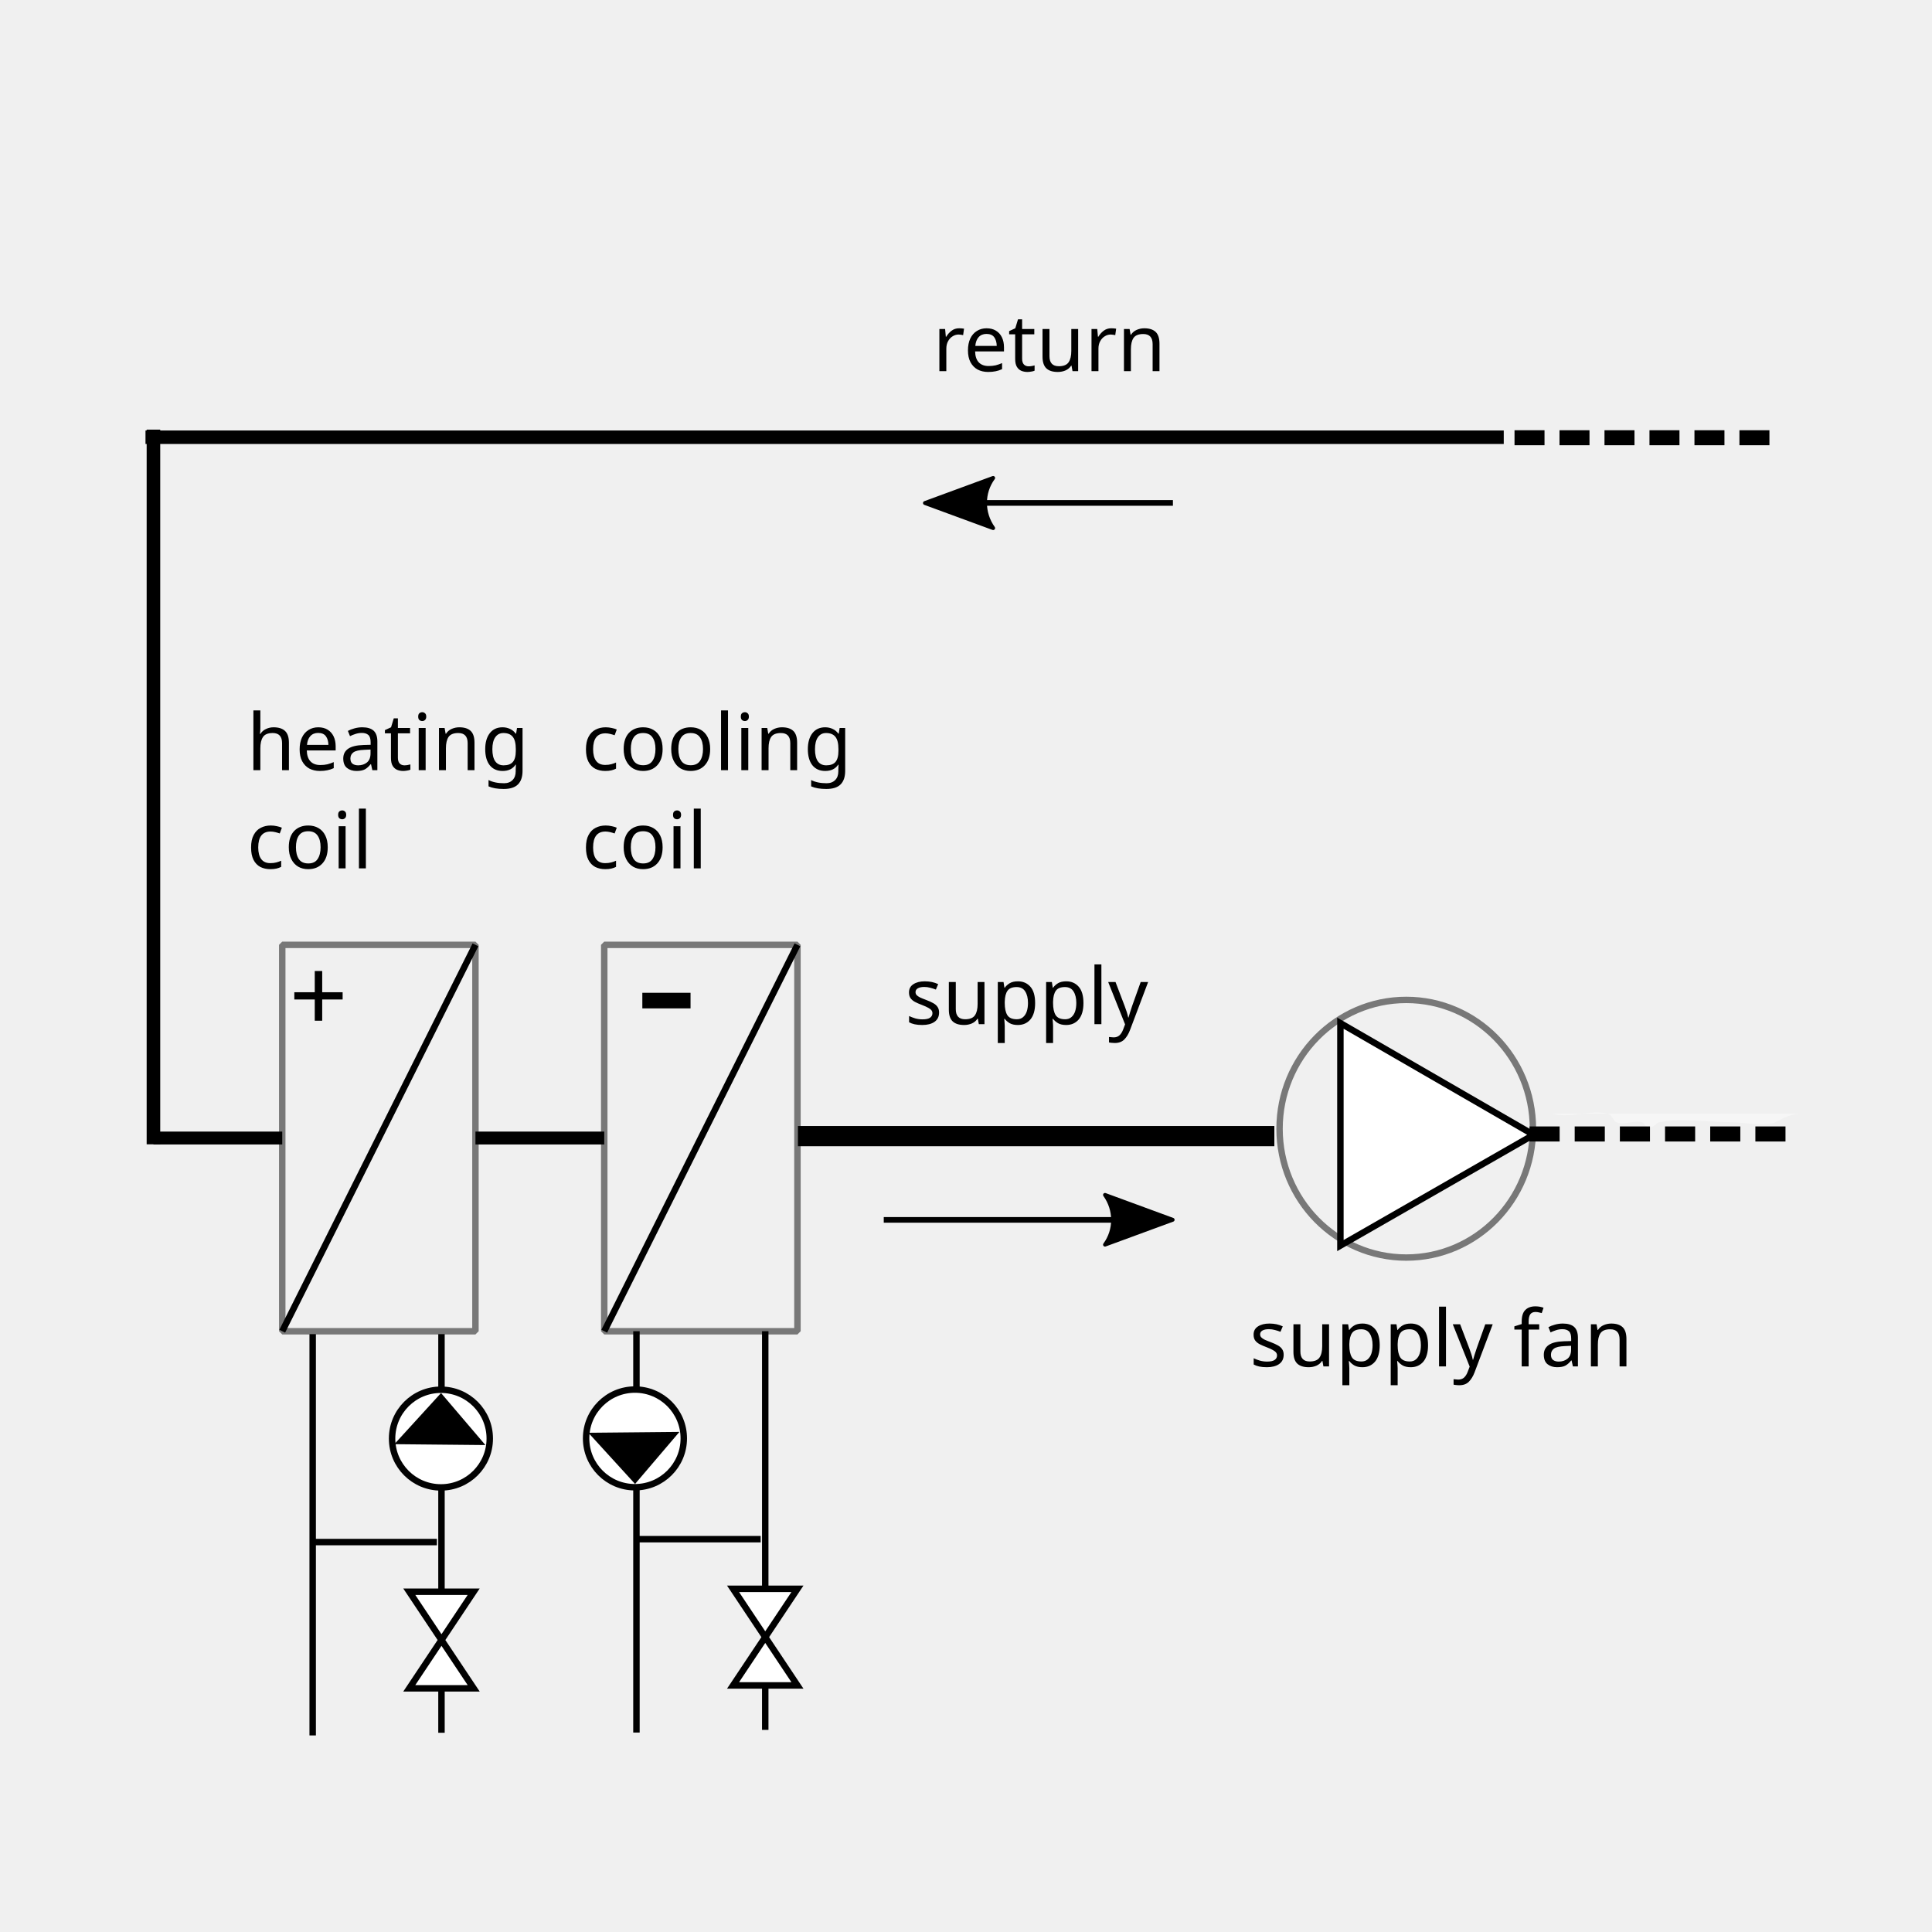
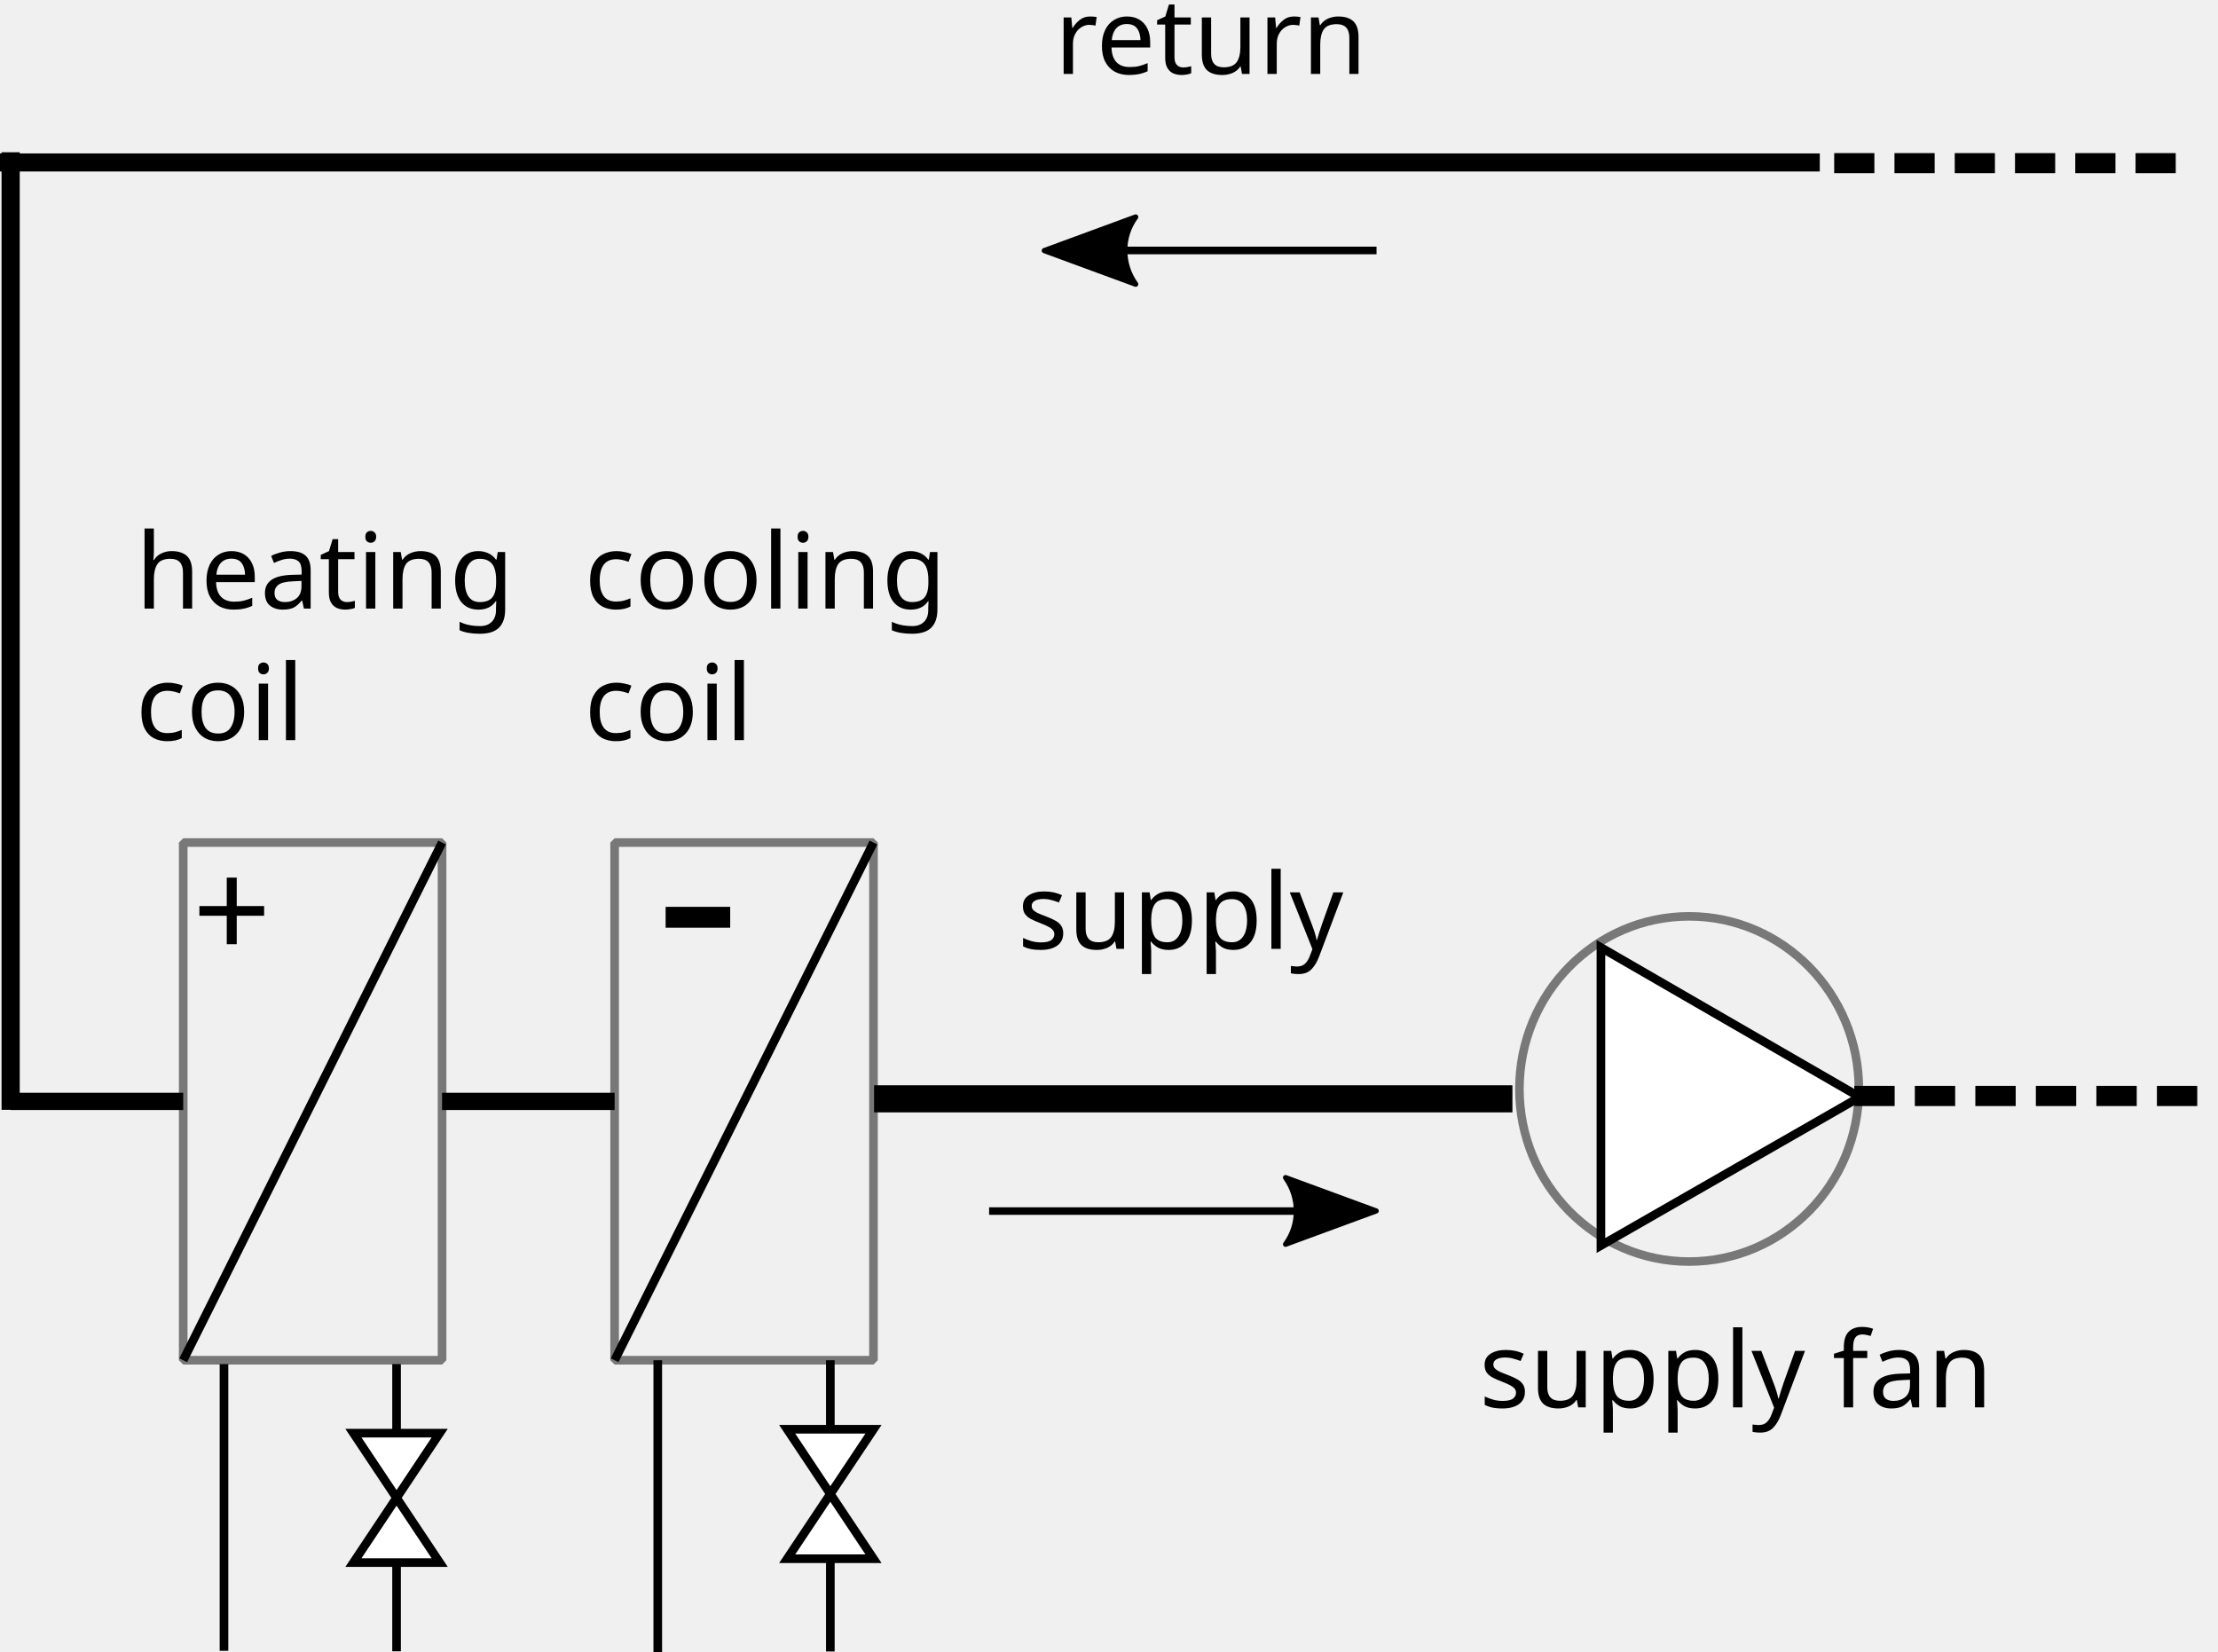
- <svg xmlns="http://www.w3.org/2000/svg" id="svg4190" version="1.1" width="300" height="300" viewBox="0 0 300 300" xml:space="preserve">
+ <svg xmlns="http://www.w3.org/2000/svg" id="svg4190" version="1.1" width="257.061" height="191.458" viewBox="0 0 257.061 191.458" xml:space="preserve">
  <defs id="defs4194">
    <marker orient="auto" refY="0" refX="0" id="marker4908" style="overflow:visible" viewBox="0 0 12.706 9.526" markerWidth="12.706" markerHeight="9.526" preserveAspectRatio="xMidYMid">
      <path id="path4906" style="fill:#000000;fill-opacity:1;fill-rule:evenodd;stroke:#000000;stroke-width:0.625;stroke-linejoin:round;stroke-opacity:1" d="M 8.719,4.034 -2.207,0.016 8.719,-4.002 c -1.745,2.372 -1.735,5.617 -6e-7,8.035 z" transform="matrix(-1.1,0,0,-1.1,-1.1,0)" />
    </marker>
    <marker orient="auto" refY="0" refX="0" id="marker4904" style="overflow:visible">
      <path id="path4902" style="fill:#000000;fill-opacity:1;fill-rule:evenodd;stroke:#000000;stroke-width:0.625;stroke-linejoin:round;stroke-opacity:1" d="M 8.719,4.034 -2.207,0.016 8.719,-4.002 c -1.745,2.372 -1.735,5.617 -6e-7,8.035 z" transform="matrix(-1.1,0,0,-1.1,-1.1,0)" />
    </marker>
    <marker orient="auto" refY="0" refX="0" id="marker4781" style="overflow:visible">
      <path id="path4779" style="fill:#000000;fill-opacity:1;fill-rule:evenodd;stroke:#000000;stroke-width:0.625;stroke-linejoin:round;stroke-opacity:1" d="M 8.719,4.034 -2.207,0.016 8.719,-4.002 c -1.745,2.372 -1.735,5.617 -6e-7,8.035 z" transform="matrix(-1.1,0,0,-1.1,-1.1,0)" />
    </marker>
    <marker orient="auto" refY="0" refX="0" id="marker4730" style="overflow:visible" viewBox="0 0 12.706 9.526" markerWidth="12.706" markerHeight="9.526" preserveAspectRatio="xMidYMid">
      <path id="path4728" style="fill:#000000;fill-opacity:1;fill-rule:evenodd;stroke:#000000;stroke-width:0.625;stroke-linejoin:round;stroke-opacity:1" d="M 8.719,4.034 -2.207,0.016 8.719,-4.002 c -1.745,2.372 -1.735,5.617 -6e-7,8.035 z" transform="matrix(-1.1,0,0,-1.1,-1.1,0)" />
    </marker>
    <marker orient="auto" refY="0" refX="0" id="marker3358" style="overflow:visible" viewBox="0 0 12.706 9.526" markerWidth="12.706" markerHeight="9.526" preserveAspectRatio="xMidYMid">
      <path id="path3356" style="fill:#000000;fill-opacity:1;fill-rule:evenodd;stroke:#000000;stroke-width:0.625;stroke-linejoin:round;stroke-opacity:1" d="M 8.719,4.034 -2.207,0.016 8.719,-4.002 c -1.745,2.372 -1.735,5.617 -6e-7,8.035 z" transform="matrix(-1.1,0,0,-1.1,-1.1,0)" />
    </marker>
    <marker orient="auto" refY="0" refX="0" id="marker3354" style="overflow:visible" viewBox="0 0 12.706 9.526" markerWidth="12.706" markerHeight="9.526" preserveAspectRatio="xMidYMid">
      <path id="path3352" style="fill:#000000;fill-opacity:1;fill-rule:evenodd;stroke:#000000;stroke-width:0.625;stroke-linejoin:round;stroke-opacity:1" d="M 8.719,4.034 -2.207,0.016 8.719,-4.002 c -1.745,2.372 -1.735,5.617 -6e-7,8.035 z" transform="matrix(-1.1,0,0,-1.1,-1.1,0)" />
    </marker>
    <marker orient="auto" refY="0" refX="0" id="marker3350" style="overflow:visible">
      <path id="path3348" d="M 0,0 5,-5 -12.5,0 5,5 Z" style="fill:#000000;fill-opacity:1;fill-rule:evenodd;stroke:#000000;stroke-width:1pt;stroke-opacity:1" transform="matrix(-0.8,0,0,-0.8,-10,0)" />
    </marker>
    <marker orient="auto" refY="0" refX="0" id="marker3253" style="overflow:visible">
      <path id="path3251" style="fill:#000000;fill-opacity:1;fill-rule:evenodd;stroke:#000000;stroke-width:0.625;stroke-linejoin:round;stroke-opacity:1" d="M 8.719,4.034 -2.207,0.016 8.719,-4.002 c -1.745,2.372 -1.735,5.617 -6e-7,8.035 z" transform="matrix(-1.1,0,0,-1.1,-1.1,0)" />
    </marker>
    <marker orient="auto" refY="0" refX="0" id="marker3249" style="overflow:visible">
      <path id="path3247" style="fill:#000000;fill-opacity:1;fill-rule:evenodd;stroke:#000000;stroke-width:0.625;stroke-linejoin:round;stroke-opacity:1" d="M 8.719,4.034 -2.207,0.016 8.719,-4.002 c -1.745,2.372 -1.735,5.617 -6e-7,8.035 z" transform="matrix(1.1,0,0,1.1,1.1,0)" />
    </marker>
    <marker orient="auto" refY="0" refX="0" id="marker3245" style="overflow:visible">
      <path id="path3243" style="fill:#000000;fill-opacity:1;fill-rule:evenodd;stroke:#000000;stroke-width:0.625;stroke-linejoin:round;stroke-opacity:1" d="M 8.719,4.034 -2.207,0.016 8.719,-4.002 c -1.745,2.372 -1.735,5.617 -6e-7,8.035 z" transform="matrix(-1.1,0,0,-1.1,-1.1,0)" />
    </marker>
    <marker orient="auto" refY="0" refX="0" id="Arrow2Lstart" style="overflow:visible">
      <path id="path2983" style="fill:#000000;fill-opacity:1;fill-rule:evenodd;stroke:#000000;stroke-width:0.625;stroke-linejoin:round;stroke-opacity:1" d="M 8.719,4.034 -2.207,0.016 8.719,-4.002 c -1.745,2.372 -1.735,5.617 -6e-7,8.035 z" transform="matrix(1.1,0,0,1.1,1.1,0)" />
    </marker>
    <marker orient="auto" refY="0" refX="0" id="Arrow1Lstart" style="overflow:visible">
      <path id="path2965" d="M 0,0 5,-5 -12.5,0 5,5 Z" style="fill:#000000;fill-opacity:1;fill-rule:evenodd;stroke:#000000;stroke-width:1pt;stroke-opacity:1" transform="matrix(0.8,0,0,0.8,10,0)" />
    </marker>
    <marker orient="auto" refY="0" refX="0" id="marker3237" style="overflow:visible">
      <path id="path3235" d="M 0,0 5,-5 -12.5,0 5,5 Z" style="fill:#000000;fill-opacity:1;fill-rule:evenodd;stroke:#000000;stroke-width:1pt;stroke-opacity:1" transform="matrix(-0.8,0,0,-0.8,-10,0)" />
    </marker>
    <marker orient="auto" refY="0" refX="0" id="Arrow2Lend" style="overflow:visible">
      <path id="path2986" style="fill:#000000;fill-opacity:1;fill-rule:evenodd;stroke:#000000;stroke-width:0.625;stroke-linejoin:round;stroke-opacity:1" d="M 8.719,4.034 -2.207,0.016 8.719,-4.002 c -1.745,2.372 -1.735,5.617 -6e-7,8.035 z" transform="matrix(-1.1,0,0,-1.1,-1.1,0)" />
    </marker>
    <marker orient="auto" refY="0" refX="0" id="Arrow1Lend" style="overflow:visible">
      <path id="path2968" d="M 0,0 5,-5 -12.5,0 5,5 Z" style="fill:#000000;fill-opacity:1;fill-rule:evenodd;stroke:#000000;stroke-width:1pt;stroke-opacity:1" transform="matrix(-0.8,0,0,-0.8,-10,0)" />
    </marker>
    <linearGradient id="linearGradient2937">
      <stop style="stop-color:#5f5f5f;stop-opacity:1;" offset="0" id="stop2935" />
    </linearGradient>
    <linearGradient id="linearGradient2905">
      <stop style="stop-color:#000000;stop-opacity:1;" offset="0" id="stop2903" />
    </linearGradient>
    <linearGradient id="linearGradient2869">
      <stop style="stop-color:#5f5f5f;stop-opacity:1;" offset="0" id="stop2867" />
    </linearGradient>
    <linearGradient id="linearGradient1376">
      <stop style="stop-color:#000000;stop-opacity:1;" offset="0" id="stop1374" />
    </linearGradient>
    <marker orient="auto" refY="0" refX="0" id="Arrow2Lstart-7" style="overflow:visible">
      <path id="path2983-6" style="fill:#000000;fill-opacity:1;fill-rule:evenodd;stroke:#000000;stroke-width:0.625;stroke-linejoin:round;stroke-opacity:1" d="M 8.719,4.034 -2.207,0.016 8.719,-4.002 c -1.745,2.372 -1.735,5.617 -6e-7,8.035 z" transform="matrix(1.1,0,0,1.1,1.1,0)" />
    </marker>
    <marker orient="auto" refY="0" refX="0" id="marker3358-8" style="overflow:visible">
      <path id="path3356-9" style="fill:#000000;fill-opacity:1;fill-rule:evenodd;stroke:#000000;stroke-width:0.625;stroke-linejoin:round;stroke-opacity:1" d="M 8.719,4.034 -2.207,0.016 8.719,-4.002 c -1.745,2.372 -1.735,5.617 -6e-7,8.035 z" transform="matrix(-1.1,0,0,-1.1,-1.1,0)" />
    </marker>
    <marker orient="auto" refY="0" refX="0" id="marker3354-0" style="overflow:visible">
      <path id="path3352-6" style="fill:#000000;fill-opacity:1;fill-rule:evenodd;stroke:#000000;stroke-width:0.625;stroke-linejoin:round;stroke-opacity:1" d="M 8.719,4.034 -2.207,0.016 8.719,-4.002 c -1.745,2.372 -1.735,5.617 -6e-7,8.035 z" transform="matrix(-1.1,0,0,-1.1,-1.1,0)" />
    </marker>
    <marker orient="auto" refY="0" refX="0" id="Arrow2Lend-8" style="overflow:visible">
      <path id="path2986-7" style="fill:#000000;fill-opacity:1;fill-rule:evenodd;stroke:#000000;stroke-width:0.625;stroke-linejoin:round;stroke-opacity:1" d="M 8.719,4.034 -2.207,0.016 8.719,-4.002 c -1.745,2.372 -1.735,5.617 -6e-7,8.035 z" transform="matrix(-1.1,0,0,-1.1,-1.1,0)" />
    </marker>
    <marker orient="auto" refY="0" refX="0" id="Arrow2Lstart-7-6" style="overflow:visible">
      <path id="path2983-6-4" style="fill:#000000;fill-opacity:1;fill-rule:evenodd;stroke:#000000;stroke-width:0.625;stroke-linejoin:round;stroke-opacity:1" d="M 8.719,4.034 -2.207,0.016 8.719,-4.002 c -1.745,2.372 -1.735,5.617 -6e-7,8.035 z" transform="matrix(1.1,0,0,1.1,1.1,0)" />
    </marker>
    <marker orient="auto" refY="0" refX="0" id="marker3358-8-6" style="overflow:visible">
      <path id="path3356-9-3" style="fill:#000000;fill-opacity:1;fill-rule:evenodd;stroke:#000000;stroke-width:0.625;stroke-linejoin:round;stroke-opacity:1" d="M 8.719,4.034 -2.207,0.016 8.719,-4.002 c -1.745,2.372 -1.735,5.617 -6e-7,8.035 z" transform="matrix(-1.1,0,0,-1.1,-1.1,0)" />
    </marker>
    <marker orient="auto" refY="0" refX="0" id="marker3354-0-7" style="overflow:visible">
      <path id="path3352-6-9" style="fill:#000000;fill-opacity:1;fill-rule:evenodd;stroke:#000000;stroke-width:0.625;stroke-linejoin:round;stroke-opacity:1" d="M 8.719,4.034 -2.207,0.016 8.719,-4.002 c -1.745,2.372 -1.735,5.617 -6e-7,8.035 z" transform="matrix(-1.1,0,0,-1.1,-1.1,0)" />
    </marker>
    <marker orient="auto" refY="0" refX="0" id="Arrow2Lend-8-7" style="overflow:visible">
      <path id="path2986-7-4" style="fill:#000000;fill-opacity:1;fill-rule:evenodd;stroke:#000000;stroke-width:0.625;stroke-linejoin:round;stroke-opacity:1" d="M 8.719,4.034 -2.207,0.016 8.719,-4.002 c -1.745,2.372 -1.735,5.617 -6e-7,8.035 z" transform="matrix(-1.1,0,0,-1.1,-1.1,0)" />
    </marker>
    <marker orient="auto" refY="0" refX="0" id="Arrow2Lstart-7-6-9" style="overflow:visible">
      <path id="path2983-6-4-8" style="fill:#000000;fill-opacity:1;fill-rule:evenodd;stroke:#000000;stroke-width:0.625;stroke-linejoin:round;stroke-opacity:1" d="M 8.719,4.034 -2.207,0.016 8.719,-4.002 c -1.745,2.372 -1.735,5.617 -6e-7,8.035 z" transform="matrix(1.1,0,0,1.1,1.1,0)" />
    </marker>
    <marker orient="auto" refY="0" refX="0" id="marker3358-8-6-3" style="overflow:visible">
      <path id="path3356-9-3-8" style="fill:#000000;fill-opacity:1;fill-rule:evenodd;stroke:#000000;stroke-width:0.625;stroke-linejoin:round;stroke-opacity:1" d="M 8.719,4.034 -2.207,0.016 8.719,-4.002 c -1.745,2.372 -1.735,5.617 -6e-7,8.035 z" transform="matrix(-1.1,0,0,-1.1,-1.1,0)" />
    </marker>
    <marker orient="auto" refY="0" refX="0" id="marker3354-0-7-5" style="overflow:visible">
      <path id="path3352-6-9-2" style="fill:#000000;fill-opacity:1;fill-rule:evenodd;stroke:#000000;stroke-width:0.625;stroke-linejoin:round;stroke-opacity:1" d="M 8.719,4.034 -2.207,0.016 8.719,-4.002 c -1.745,2.372 -1.735,5.617 -6e-7,8.035 z" transform="matrix(-1.1,0,0,-1.1,-1.1,0)" />
    </marker>
    <marker orient="auto" refY="0" refX="0" id="Arrow2Lend-8-7-2" style="overflow:visible">
      <path id="path2986-7-4-2" style="fill:#000000;fill-opacity:1;fill-rule:evenodd;stroke:#000000;stroke-width:0.625;stroke-linejoin:round;stroke-opacity:1" d="M 8.719,4.034 -2.207,0.016 8.719,-4.002 c -1.745,2.372 -1.735,5.617 -6e-7,8.035 z" transform="matrix(-1.1,0,0,-1.1,-1.1,0)" />
    </marker>
    <marker orient="auto" refY="0" refX="0" id="marker3249-2" style="overflow:visible">
      <path id="path3247-3" style="fill:#000000;fill-opacity:1;fill-rule:evenodd;stroke:#000000;stroke-width:0.625;stroke-linejoin:round;stroke-opacity:1" d="M 8.719,4.034 -2.207,0.016 8.719,-4.002 c -1.745,2.372 -1.735,5.617 -6e-7,8.035 z" transform="matrix(1.1,0,0,1.1,1.1,0)" />
    </marker>
    <marker orient="auto" refY="0" refX="0" id="Arrow2Lstart-72" style="overflow:visible">
      <path id="path2983-5" style="fill:#000000;fill-opacity:1;fill-rule:evenodd;stroke:#000000;stroke-width:0.625;stroke-linejoin:round;stroke-opacity:1" d="M 8.719,4.034 -2.207,0.016 8.719,-4.002 c -1.745,2.372 -1.735,5.617 -6e-7,8.035 z" transform="matrix(1.1,0,0,1.1,1.1,0)" />
    </marker>
    <marker orient="auto" refY="0" refX="0" id="marker3253-3" style="overflow:visible">
      <path id="path3251-7" style="fill:#000000;fill-opacity:1;fill-rule:evenodd;stroke:#000000;stroke-width:0.625;stroke-linejoin:round;stroke-opacity:1" d="M 8.719,4.034 -2.207,0.016 8.719,-4.002 c -1.745,2.372 -1.735,5.617 -6e-7,8.035 z" transform="matrix(-1.1,0,0,-1.1,-1.1,0)" />
    </marker>
    <marker orient="auto" refY="0" refX="0" id="marker3358-6" style="overflow:visible">
      <path id="path3356-8" style="fill:#000000;fill-opacity:1;fill-rule:evenodd;stroke:#000000;stroke-width:0.625;stroke-linejoin:round;stroke-opacity:1" d="M 8.719,4.034 -2.207,0.016 8.719,-4.002 c -1.745,2.372 -1.735,5.617 -6e-7,8.035 z" transform="matrix(-1.1,0,0,-1.1,-1.1,0)" />
    </marker>
    <marker orient="auto" refY="0" refX="0" id="marker3354-1" style="overflow:visible">
      <path id="path3352-3" style="fill:#000000;fill-opacity:1;fill-rule:evenodd;stroke:#000000;stroke-width:0.625;stroke-linejoin:round;stroke-opacity:1" d="M 8.719,4.034 -2.207,0.016 8.719,-4.002 c -1.745,2.372 -1.735,5.617 -6e-7,8.035 z" transform="matrix(-1.1,0,0,-1.1,-1.1,0)" />
    </marker>
    <marker orient="auto" refY="0" refX="0" id="Arrow2Lend-6" style="overflow:visible">
      <path id="path2986-4" style="fill:#000000;fill-opacity:1;fill-rule:evenodd;stroke:#000000;stroke-width:0.625;stroke-linejoin:round;stroke-opacity:1" d="M 8.719,4.034 -2.207,0.016 8.719,-4.002 c -1.745,2.372 -1.735,5.617 -6e-7,8.035 z" transform="matrix(-1.1,0,0,-1.1,-1.1,0)" />
    </marker>
    <marker orient="auto" refY="0" refX="0" id="Arrow2Lend-6-0" style="overflow:visible">
      <path id="path2986-4-7" style="fill:#000000;fill-opacity:1;fill-rule:evenodd;stroke:#000000;stroke-width:0.625;stroke-linejoin:round;stroke-opacity:1" d="M 8.719,4.034 -2.207,0.016 8.719,-4.002 c -1.745,2.372 -1.735,5.617 -6e-7,8.035 z" transform="matrix(-1.1,0,0,-1.1,-1.1,0)" />
    </marker>
    <marker orient="auto" refY="0" refX="0" id="Arrow2Lend-6-0-5" style="overflow:visible">
      <path id="path2986-4-7-3" style="fill:#000000;fill-opacity:1;fill-rule:evenodd;stroke:#000000;stroke-width:0.625;stroke-linejoin:round;stroke-opacity:1" d="M 8.719,4.034 -2.207,0.016 8.719,-4.002 c -1.745,2.372 -1.735,5.617 -6e-7,8.035 z" transform="matrix(-1.1,0,0,-1.1,-1.1,0)" />
    </marker>
    <marker orient="auto" refY="0" refX="0" id="marker3249-2-8" style="overflow:visible" viewBox="0 0 12.706 9.526" markerWidth="12.706" markerHeight="9.526" preserveAspectRatio="xMidYMid">
      <path id="path3247-3-5" style="fill:#000000;fill-opacity:1;fill-rule:evenodd;stroke:#000000;stroke-width:0.625;stroke-linejoin:round;stroke-opacity:1" d="M 8.719,4.034 -2.207,0.016 8.719,-4.002 c -1.745,2.372 -1.735,5.617 -6e-7,8.035 z" transform="matrix(1.1,0,0,1.1,1.1,0)" />
    </marker>
    <marker orient="auto" refY="0" refX="0" id="Arrow2Lstart-72-0" style="overflow:visible">
      <path id="path2983-5-5" style="fill:#000000;fill-opacity:1;fill-rule:evenodd;stroke:#000000;stroke-width:0.625;stroke-linejoin:round;stroke-opacity:1" d="M 8.719,4.034 -2.207,0.016 8.719,-4.002 c -1.745,2.372 -1.735,5.617 -6e-7,8.035 z" transform="matrix(1.1,0,0,1.1,1.1,0)" />
    </marker>
    <marker orient="auto" refY="0" refX="0" id="marker3253-3-6" style="overflow:visible">
      <path id="path3251-7-6" style="fill:#000000;fill-opacity:1;fill-rule:evenodd;stroke:#000000;stroke-width:0.625;stroke-linejoin:round;stroke-opacity:1" d="M 8.719,4.034 -2.207,0.016 8.719,-4.002 c -1.745,2.372 -1.735,5.617 -6e-7,8.035 z" transform="matrix(-1.1,0,0,-1.1,-1.1,0)" />
    </marker>
    <marker orient="auto" refY="0" refX="0" id="marker3358-6-7" style="overflow:visible">
      <path id="path3356-8-3" style="fill:#000000;fill-opacity:1;fill-rule:evenodd;stroke:#000000;stroke-width:0.625;stroke-linejoin:round;stroke-opacity:1" d="M 8.719,4.034 -2.207,0.016 8.719,-4.002 c -1.745,2.372 -1.735,5.617 -6e-7,8.035 z" transform="matrix(-1.1,0,0,-1.1,-1.1,0)" />
    </marker>
    <marker orient="auto" refY="0" refX="0" id="marker3354-1-4" style="overflow:visible">
      <path id="path3352-3-0" style="fill:#000000;fill-opacity:1;fill-rule:evenodd;stroke:#000000;stroke-width:0.625;stroke-linejoin:round;stroke-opacity:1" d="M 8.719,4.034 -2.207,0.016 8.719,-4.002 c -1.745,2.372 -1.735,5.617 -6e-7,8.035 z" transform="matrix(-1.1,0,0,-1.1,-1.1,0)" />
    </marker>
    <marker orient="auto" refY="0" refX="-50" id="Arrow2Lend-6-8" style="overflow:visible" viewBox="0 0 12.706 9.526" markerWidth="12.706" markerHeight="9.526" preserveAspectRatio="xMidYMid">
      <path id="path2986-4-0" style="fill:#000000;fill-opacity:1;fill-rule:evenodd;stroke:#000000;stroke-width:0.625;stroke-linejoin:round;stroke-opacity:1" d="M 8.719,4.034 -2.207,0.016 8.719,-4.002 c -1.745,2.372 -1.735,5.617 -6e-7,8.035 z" transform="matrix(-1.1,0,0,-1.1,-1.1,0)" />
    </marker>
    <marker orient="auto" refY="0" refX="0" id="marker3249-2-8-1" style="overflow:visible" viewBox="0 0 12.706 9.526" markerWidth="12.706" markerHeight="9.526" preserveAspectRatio="xMidYMid">
      <path id="path3247-3-5-7" style="fill:#000000;fill-opacity:1;fill-rule:evenodd;stroke:#000000;stroke-width:0.625;stroke-linejoin:round;stroke-opacity:1" d="M 8.719,4.034 -2.207,0.016 8.719,-4.002 c -1.745,2.372 -1.735,5.617 -6e-7,8.035 z" transform="matrix(1.1,0,0,1.1,1.1,0)" />
    </marker>
  </defs>
-   <path style="fill:none;fill-rule:evenodd;stroke:#000000;stroke-width:1px;stroke-linecap:butt;stroke-linejoin:miter;stroke-opacity:1" d="m 48.553,207.16 v 62.317" id="path5250" />
-   <path style="fill:none;fill-rule:evenodd;stroke:#000000;stroke-width:1px;stroke-linecap:butt;stroke-linejoin:miter;stroke-opacity:1" d="m 68.553,207.16 v 61.903" id="path5252" />
-   <path style="fill:#ffffff;fill-opacity:1;fill-rule:evenodd;stroke:#000000;stroke-width:1px;stroke-linecap:butt;stroke-linejoin:miter;stroke-opacity:1" d="m 63.553,247.16 h 10 l -10,15 h 10 z" id="path5254" />
-   <path style="fill:none;fill-rule:evenodd;stroke:#000000;stroke-width:1px;stroke-linecap:butt;stroke-linejoin:miter;stroke-opacity:1" d="M 67.842,239.452 H 48.323" id="path5256" />
-   <path style="fill:none;fill-rule:evenodd;stroke:#000000;stroke-width:2.107;stroke-linecap:butt;stroke-linejoin:miter;stroke-miterlimit:4;stroke-dasharray:none;stroke-opacity:1" d="M 23.827,66.712 V 177.688" id="path4216" />
-   <rect style="opacity:0.5;fill:#000000;fill-opacity:0;stroke:#000000;stroke-width:1;stroke-linecap:butt;stroke-linejoin:bevel;stroke-miterlimit:4;stroke-dasharray:none;stroke-dashoffset:0;stroke-opacity:1" id="rect4224" width="30" height="60" x="43.827" y="146.712" />
-   <rect style="opacity:0.5;fill:#000000;fill-opacity:0;stroke:#000000;stroke-width:1;stroke-linecap:butt;stroke-linejoin:bevel;stroke-miterlimit:4;stroke-dasharray:none;stroke-dashoffset:0;stroke-opacity:1" id="rect4226" width="30" height="60" x="93.827" y="146.712" />
-   <ellipse style="opacity:0.5;fill:#000000;fill-opacity:0;stroke:#000000;stroke-width:0.992;stroke-linecap:butt;stroke-linejoin:bevel;stroke-miterlimit:4;stroke-dasharray:none;stroke-dashoffset:0;stroke-opacity:1" id="path4231" cx="218.36" cy="175.269" rx="19.671" ry="20.004" />
-   <path style="fill:none;fill-rule:evenodd;stroke:#000000;stroke-width:2;stroke-linecap:butt;stroke-linejoin:miter;stroke-miterlimit:4;stroke-dasharray:none;stroke-opacity:1" d="m 23.827,176.712 h 20" id="path4235" />
-   <path style="fill:none;fill-rule:evenodd;stroke:#000000;stroke-width:2;stroke-linecap:butt;stroke-linejoin:miter;stroke-miterlimit:4;stroke-dasharray:none;stroke-opacity:1" d="m 73.827,176.712 h 20" id="path4237" />
-   <path style="fill:none;fill-rule:evenodd;stroke:#000000;stroke-width:1px;stroke-linecap:butt;stroke-linejoin:miter;stroke-opacity:1" d="m 73.827,146.712 -30,60" id="path4241" />
-   <path style="fill:none;fill-rule:evenodd;stroke:#000000;stroke-width:1px;stroke-linecap:butt;stroke-linejoin:miter;stroke-opacity:1" d="m 123.827,146.712 -30,60" id="path4243" />
-   <path style="fill:#ffffff;fill-opacity:1;fill-rule:evenodd;stroke:#000000;stroke-width:1px;stroke-linecap:butt;stroke-linejoin:miter;stroke-opacity:1" d="m 208.137,158.879 30,17.333 -30,17.201 z" id="path4247" />
-   <path style="fill:none;fill-rule:evenodd;stroke:#000000;stroke-width:1px;stroke-linecap:butt;stroke-linejoin:miter;stroke-opacity:1" d="m 98.827,206.712 v 62.317" id="path4297" />
-   <path style="fill:none;fill-rule:evenodd;stroke:#000000;stroke-width:1px;stroke-linecap:butt;stroke-linejoin:miter;stroke-opacity:1" d="m 118.827,206.712 v 61.903" id="path4299" />
-   <text xml:space="preserve" style="font-style:normal;font-weight:normal;line-height:0%;font-family:sans-serif;text-align:start;letter-spacing:0px;word-spacing:0px;writing-mode:lr-tb;text-anchor:start;fill:#000000;fill-opacity:1;stroke:none;stroke-width:1px;stroke-linecap:butt;stroke-linejoin:miter;stroke-opacity:1" x="38.315" y="119.59" id="text4327">
-     <tspan id="tspan4331" x="38.315" y="119.59" style="font-size:12.2px;line-height:1.25">heating </tspan>
-     <tspan id="tspan4333" x="38.315" y="134.84" style="font-size:12.2px;line-height:1.25">coil</tspan>
+   <path style="fill:none;fill-rule:evenodd;stroke:#000000;stroke-width:1;stroke-linecap:butt;stroke-linejoin:miter;stroke-dasharray:none;stroke-opacity:1" d="m 25.96,158.095 v 33.223" id="path5250" />
+   <path style="fill:none;fill-rule:evenodd;stroke:#000000;stroke-width:1;stroke-linecap:butt;stroke-linejoin:miter;stroke-dasharray:none;stroke-opacity:1" d="m 45.96,158.095 v 33.28" id="path5252" />
+   <path style="fill:#ffffff;fill-opacity:1;fill-rule:evenodd;stroke:#000000;stroke-width:1px;stroke-linecap:butt;stroke-linejoin:miter;stroke-opacity:1" d="m 40.96,166.095 h 10 l -10,15 h 10 z" id="path5254" />
+   <path style="fill:none;fill-rule:evenodd;stroke:#000000;stroke-width:2.107;stroke-linecap:butt;stroke-linejoin:miter;stroke-miterlimit:4;stroke-dasharray:none;stroke-opacity:1" d="M 1.234,17.647 V 128.622" id="path4216" />
+   <rect style="opacity:0.5;fill:#000000;fill-opacity:0;stroke:#000000;stroke-width:1;stroke-linecap:butt;stroke-linejoin:bevel;stroke-miterlimit:4;stroke-dasharray:none;stroke-dashoffset:0;stroke-opacity:1" id="rect4224" width="30" height="60" x="21.234" y="97.646" />
+   <rect style="opacity:0.5;fill:#000000;fill-opacity:0;stroke:#000000;stroke-width:1;stroke-linecap:butt;stroke-linejoin:bevel;stroke-miterlimit:4;stroke-dasharray:none;stroke-dashoffset:0;stroke-opacity:1" id="rect4226" width="30" height="60" x="71.234" y="97.646" />
+   <ellipse style="opacity:0.5;fill:#000000;fill-opacity:0;stroke:#000000;stroke-width:0.992;stroke-linecap:butt;stroke-linejoin:bevel;stroke-miterlimit:4;stroke-dasharray:none;stroke-dashoffset:0;stroke-opacity:1" id="path4231" cx="195.767" cy="126.204" rx="19.671" ry="20.004" />
+   <path style="fill:none;fill-rule:evenodd;stroke:#000000;stroke-width:2;stroke-linecap:butt;stroke-linejoin:miter;stroke-miterlimit:4;stroke-dasharray:none;stroke-opacity:1" d="m 1.234,127.646 h 20" id="path4235" />
+   <path style="fill:none;fill-rule:evenodd;stroke:#000000;stroke-width:2;stroke-linecap:butt;stroke-linejoin:miter;stroke-miterlimit:4;stroke-dasharray:none;stroke-opacity:1" d="m 51.234,127.646 h 20" id="path4237" />
+   <path style="fill:none;fill-rule:evenodd;stroke:#000000;stroke-width:1px;stroke-linecap:butt;stroke-linejoin:miter;stroke-opacity:1" d="m 51.234,97.646 -30,60" id="path4241" />
+   <path style="fill:none;fill-rule:evenodd;stroke:#000000;stroke-width:1px;stroke-linecap:butt;stroke-linejoin:miter;stroke-opacity:1" d="M 101.234,97.646 71.234,157.646" id="path4243" />
+   <path style="fill:#ffffff;fill-opacity:1;fill-rule:evenodd;stroke:#000000;stroke-width:1px;stroke-linecap:butt;stroke-linejoin:miter;stroke-opacity:1" d="m 185.543,109.814 30,17.333 -30,17.201 z" id="path4247" />
+   <path style="fill:none;fill-rule:evenodd;stroke:#000000;stroke-width:1;stroke-linecap:butt;stroke-linejoin:miter;stroke-dasharray:none;stroke-opacity:1" d="m 76.234,157.646 v 33.812" id="path4297" />
+   <path style="fill:none;fill-rule:evenodd;stroke:#000000;stroke-width:1;stroke-linecap:butt;stroke-linejoin:miter;stroke-dasharray:none;stroke-opacity:1" d="m 96.234,157.646 v 33.751" id="path4299" />
+   <text xml:space="preserve" style="font-style:normal;font-weight:normal;line-height:0%;font-family:sans-serif;text-align:start;letter-spacing:0px;word-spacing:0px;writing-mode:lr-tb;text-anchor:start;fill:#000000;fill-opacity:1;stroke:none;stroke-width:1px;stroke-linecap:butt;stroke-linejoin:miter;stroke-opacity:1" x="15.721" y="70.525" id="text4327">
+     <tspan id="tspan4331" x="15.721" y="70.525" style="font-size:12.2px;line-height:1.25">heating </tspan>
+     <tspan id="tspan4333" x="15.721" y="85.775" style="font-size:12.2px;line-height:1.25">coil</tspan>
  </text>
-   <text xml:space="preserve" style="font-style:normal;font-weight:normal;line-height:0%;font-family:sans-serif;text-align:start;letter-spacing:0px;word-spacing:0px;writing-mode:lr-tb;text-anchor:start;fill:#000000;fill-opacity:1;stroke:none;stroke-width:1px;stroke-linecap:butt;stroke-linejoin:miter;stroke-opacity:1" x="90.315" y="119.59" id="text4327-6">
-     <tspan id="tspan4356" x="90.315" y="119.59" style="font-size:12.2px;line-height:1.25">cooling </tspan>
-     <tspan id="tspan4358" x="90.315" y="134.84" style="font-size:12.2px;line-height:1.25">coil</tspan>
+   <text xml:space="preserve" style="font-style:normal;font-weight:normal;line-height:0%;font-family:sans-serif;text-align:start;letter-spacing:0px;word-spacing:0px;writing-mode:lr-tb;text-anchor:start;fill:#000000;fill-opacity:1;stroke:none;stroke-width:1px;stroke-linecap:butt;stroke-linejoin:miter;stroke-opacity:1" x="67.721" y="70.525" id="text4327-6">
+     <tspan id="tspan4356" x="67.721" y="70.525" style="font-size:12.2px;line-height:1.25">cooling </tspan>
+     <tspan id="tspan4358" x="67.721" y="85.775" style="font-size:12.2px;line-height:1.25">coil</tspan>
  </text>
-   <text xml:space="preserve" style="font-style:normal;font-weight:normal;line-height:0%;font-family:sans-serif;text-align:start;letter-spacing:0px;word-spacing:0px;writing-mode:lr-tb;text-anchor:start;fill:#000000;fill-opacity:1;stroke:none;stroke-width:1px;stroke-linecap:butt;stroke-linejoin:miter;stroke-opacity:1" x="194.031" y="212.175" id="text4327-6-6-3-4-2">
-     <tspan id="tspan4452" x="194.031" y="212.175" style="font-size:12.2px;line-height:1.25">supply fan</tspan>
+   <text xml:space="preserve" style="font-style:normal;font-weight:normal;line-height:0%;font-family:sans-serif;text-align:start;letter-spacing:0px;word-spacing:0px;writing-mode:lr-tb;text-anchor:start;fill:#000000;fill-opacity:1;stroke:none;stroke-width:1px;stroke-linecap:butt;stroke-linejoin:miter;stroke-opacity:1" x="171.438" y="163.109" id="text4327-6-6-3-4-2">
+     <tspan id="tspan4452" x="171.438" y="163.109" style="font-size:12.2px;line-height:1.25">supply fan</tspan>
  </text>
-   <text xml:space="preserve" style="font-style:normal;font-weight:normal;line-height:0%;font-family:sans-serif;text-align:start;letter-spacing:0px;word-spacing:0px;writing-mode:lr-tb;text-anchor:start;fill:#000000;fill-opacity:1;stroke:none;stroke-width:1px;stroke-linecap:butt;stroke-linejoin:miter;stroke-opacity:1" x="44.907" y="160.261" id="text4327-6-6-3-4-3">
-     <tspan id="tspan6082" x="44.907" y="160.261" style="font-size:15.95px;line-height:1.25">+</tspan>
+   <text xml:space="preserve" style="font-style:normal;font-weight:normal;line-height:0%;font-family:sans-serif;text-align:start;letter-spacing:0px;word-spacing:0px;writing-mode:lr-tb;text-anchor:start;fill:#000000;fill-opacity:1;stroke:none;stroke-width:1px;stroke-linecap:butt;stroke-linejoin:miter;stroke-opacity:1" x="22.313" y="111.196" id="text4327-6-6-3-4-3">
+     <tspan id="tspan6082" x="22.313" y="111.196" style="font-size:15.95px;line-height:1.25">+</tspan>
  </text>
-   <text xml:space="preserve" style="font-style:normal;font-weight:normal;line-height:0%;font-family:sans-serif;text-align:start;letter-spacing:0px;word-spacing:0px;writing-mode:lr-tb;text-anchor:start;fill:#000000;fill-opacity:1;stroke:none;stroke-width:1px;stroke-linecap:butt;stroke-linejoin:miter;stroke-opacity:1" x="98.506" y="163.661" id="text4327-6-6-3-4-3-3">
-     <tspan id="tspan6102" x="98.506" y="163.661" style="font-size:30.932px;line-height:1.25">-</tspan>
+   <text xml:space="preserve" style="font-style:normal;font-weight:normal;line-height:0%;font-family:sans-serif;text-align:start;letter-spacing:0px;word-spacing:0px;writing-mode:lr-tb;text-anchor:start;fill:#000000;fill-opacity:1;stroke:none;stroke-width:1px;stroke-linecap:butt;stroke-linejoin:miter;stroke-opacity:1" x="75.912" y="114.596" id="text4327-6-6-3-4-3-3">
+     <tspan id="tspan6102" x="75.912" y="114.596" style="font-size:30.932px;line-height:1.25">-</tspan>
  </text>
-   <g id="g4652" transform="matrix(1,0,0,-1,-66.41001,491.0212)">
-     <circle style="opacity:1;fill:#ffffff;fill-rule:evenodd;stroke:#010101;stroke-width:1;stroke-linejoin:round;stroke-miterlimit:4;stroke-dasharray:none;stroke-opacity:0.996" id="path500" cx="165.004" cy="267.669" r="7.584" />
-     <path style="opacity:1;fill:#000000;fill-opacity:1;fill-rule:evenodd;stroke:#010101;stroke-width:0.371;stroke-linejoin:miter;stroke-miterlimit:4;stroke-dasharray:none;stroke-opacity:0.996" id="path3009" d="M 168.825,267.856 160.975,267.74 165,261 Z" transform="matrix(1.665037,0,0,1.089567,-109.7179,-23.37693)" />
-   </g>
-   <g id="g4658" transform="translate(-96.53728,-44.28854)">
-     <circle style="opacity:1;fill:#ffffff;fill-rule:evenodd;stroke:#010101;stroke-width:1;stroke-linejoin:round;stroke-miterlimit:4;stroke-dasharray:none;stroke-opacity:0.996" id="circle4654" cx="165.004" cy="267.669" r="7.584" />
-     <path style="opacity:1;fill:#000000;fill-opacity:1;fill-rule:evenodd;stroke:#010101;stroke-width:0.371;stroke-linejoin:miter;stroke-miterlimit:4;stroke-dasharray:none;stroke-opacity:0.996" id="path4656" d="M 168.825,267.856 160.975,267.74 165,261 Z" transform="matrix(1.665037,0,0,1.089567,-109.7179,-23.37693)" />
-   </g>
-   <path style="fill:#ffffff;fill-opacity:1;fill-rule:evenodd;stroke:#000000;stroke-width:1px;stroke-linecap:butt;stroke-linejoin:miter;stroke-opacity:1" d="m 113.827,246.712 h 10 l -10,15 h 10 z" id="path4301" />
-   <path style="fill:none;fill-rule:evenodd;stroke:#000000;stroke-width:1px;stroke-linecap:butt;stroke-linejoin:miter;stroke-opacity:1" d="M 118.115,239.003 H 98.597" id="path5248" />
-   <g id="g1851" transform="rotate(90,109.0095,40.99056)" />
-   <path style="fill:none;fill-rule:evenodd;stroke:#000000;stroke-width:3.141;stroke-linecap:butt;stroke-linejoin:miter;stroke-miterlimit:4;stroke-dasharray:none;stroke-opacity:1" d="m 123.899,176.415 h 73.982" id="path4239-5" />
-   <path style="fill:#f6f6f6" d="m 241.008,172.93 c 2.787,0.817 5.861,-0.7 8.662,0 0.609,0.152 0.771,1.052 1.333,1.333 1.052,0.526 2.874,-0.375 3.998,0 0.298,0.099 0.385,0.526 0.666,0.666 0.99,0.495 1.341,-0.535 1.999,-0.666 3.449,-0.69 7.773,0 11.327,0 1.518,0 5.239,0.712 6.663,0 1.284,-0.642 2.443,-1.333 3.998,-1.333" id="path1" />
-   <path style="fill:#f6f6f6" d="m 239.009,176.594 c 24.154,0 24.154,0 24.154,0" id="path2" />
-   <path style="fill:none;fill-rule:evenodd;stroke:#000000;stroke-width:2.338;stroke-linecap:butt;stroke-linejoin:miter;stroke-miterlimit:4;stroke-dasharray:4.676, 2.338;stroke-dashoffset:0;stroke-opacity:1" d="m 237.504,176.082 h 40.999" id="path4239-5-0" />
-   <text xml:space="preserve" style="font-style:normal;font-weight:normal;line-height:0%;font-family:sans-serif;text-align:start;letter-spacing:0px;word-spacing:0px;writing-mode:lr-tb;text-anchor:start;fill:#000000;fill-opacity:1;stroke:none;stroke-width:1px;stroke-linecap:butt;stroke-linejoin:miter;stroke-opacity:1" x="140.524" y="159.035" id="text4327-6-6-3-4-2-9">
-     <tspan id="tspan4452-4" x="140.524" y="159.035" style="font-size:12.2px;line-height:1.25">supply </tspan>
+   <path style="fill:#ffffff;fill-opacity:1;fill-rule:evenodd;stroke:#000000;stroke-width:1px;stroke-linecap:butt;stroke-linejoin:miter;stroke-opacity:1" d="m 91.234,165.646 h 10 l -10,15 h 10 z" id="path4301" />
+   <g id="g1851" transform="rotate(90,122.2455,5.161232)" />
+   <path style="fill:none;fill-rule:evenodd;stroke:#000000;stroke-width:3.141;stroke-linecap:butt;stroke-linejoin:miter;stroke-miterlimit:4;stroke-dasharray:none;stroke-opacity:1" d="m 101.305,127.349 h 73.982" id="path4239-5" />
+   <path style="fill:#f6f6f6" d="m 216.416,127.529 c 24.154,0 24.154,0 24.154,0" id="path2" />
+   <path style="fill:none;fill-rule:evenodd;stroke:#000000;stroke-width:2.338;stroke-linecap:butt;stroke-linejoin:miter;stroke-miterlimit:4;stroke-dasharray:4.676, 2.338;stroke-dashoffset:0;stroke-opacity:1" d="m 214.911,127.017 h 40.999" id="path4239-5-0" />
+   <text xml:space="preserve" style="font-style:normal;font-weight:normal;line-height:0%;font-family:sans-serif;text-align:start;letter-spacing:0px;word-spacing:0px;writing-mode:lr-tb;text-anchor:start;fill:#000000;fill-opacity:1;stroke:none;stroke-width:1px;stroke-linecap:butt;stroke-linejoin:miter;stroke-opacity:1" x="117.931" y="109.969" id="text4327-6-6-3-4-2-9">
+     <tspan id="tspan4452-4" x="117.931" y="109.969" style="font-size:12.2px;line-height:1.25">supply </tspan>
  </text>
-   <path style="fill:none;fill-rule:evenodd;stroke:#000000;stroke-width:2.093;stroke-linecap:butt;stroke-linejoin:miter;stroke-miterlimit:4;stroke-dasharray:none;stroke-opacity:1" d="M 22.593,67.893 H 233.502" id="path4239-5-8" />
-   <path style="fill:none;fill-rule:evenodd;stroke:#000000;stroke-width:2.328;stroke-linecap:butt;stroke-linejoin:miter;stroke-miterlimit:4;stroke-dasharray:4.657, 2.328;stroke-dashoffset:0;stroke-opacity:1" d="m 235.174,67.973 h 40.666" id="path4239-5-0-2" />
-   <text xml:space="preserve" style="font-style:normal;font-weight:normal;line-height:0%;font-family:sans-serif;text-align:start;letter-spacing:0px;word-spacing:0px;writing-mode:lr-tb;text-anchor:start;fill:#000000;fill-opacity:1;stroke:none;stroke-width:1px;stroke-linecap:butt;stroke-linejoin:miter;stroke-opacity:1" x="144.837" y="57.632" id="text4327-6-6-3-4-2-9-4">
-     <tspan id="tspan4452-4-5" x="144.837" y="57.632" style="font-size:12.2px;line-height:1.25">return </tspan>
+   <path style="fill:none;fill-rule:evenodd;stroke:#000000;stroke-width:2.093;stroke-linecap:butt;stroke-linejoin:miter;stroke-miterlimit:4;stroke-dasharray:none;stroke-opacity:1" d="M 0,18.828 H 210.909" id="path4239-5-8" />
+   <path style="fill:none;fill-rule:evenodd;stroke:#000000;stroke-width:2.328;stroke-linecap:butt;stroke-linejoin:miter;stroke-miterlimit:4;stroke-dasharray:4.657, 2.328;stroke-dashoffset:0;stroke-opacity:1" d="m 212.58,18.908 h 40.666" id="path4239-5-0-2" />
+   <text xml:space="preserve" style="font-style:normal;font-weight:normal;line-height:0%;font-family:sans-serif;text-align:start;letter-spacing:0px;word-spacing:0px;writing-mode:lr-tb;text-anchor:start;fill:#000000;fill-opacity:1;stroke:none;stroke-width:1px;stroke-linecap:butt;stroke-linejoin:miter;stroke-opacity:1" x="122.244" y="8.566" id="text4327-6-6-3-4-2-9-4">
+     <tspan id="tspan4452-4-5" x="122.244" y="8.566" style="font-size:12.2px;line-height:1.25">return </tspan>
  </text>
-   <path style="fill:none;fill-rule:evenodd;stroke:#000000;stroke-width:0.881;stroke-linecap:butt;stroke-linejoin:miter;stroke-miterlimit:4;stroke-dasharray:none;stroke-opacity:1;marker-start:url(#marker3249-2-8)" d="m 144.796,78.093 h 37.334" id="path4239-5-8-5" />
-   <path style="fill:none;fill-rule:evenodd;stroke:#000000;stroke-width:0.874;stroke-linecap:butt;stroke-linejoin:miter;stroke-miterlimit:4;stroke-dasharray:none;stroke-opacity:1;marker-start:url(#Arrow2Lend-6-8)" d="m 137.229,189.422 h 36.731" id="path4239-5-8-52" />
+   <path style="fill:none;fill-rule:evenodd;stroke:#000000;stroke-width:0.881;stroke-linecap:butt;stroke-linejoin:miter;stroke-miterlimit:4;stroke-dasharray:none;stroke-opacity:1;marker-start:url(#marker3249-2-8)" d="m 122.203,29.028 h 37.334" id="path4239-5-8-5" />
+   <path style="fill:none;fill-rule:evenodd;stroke:#000000;stroke-width:0.874;stroke-linecap:butt;stroke-linejoin:miter;stroke-miterlimit:4;stroke-dasharray:none;stroke-opacity:1;marker-start:url(#Arrow2Lend-6-8)" d="m 114.636,140.357 h 36.731" id="path4239-5-8-52" />
</svg>
